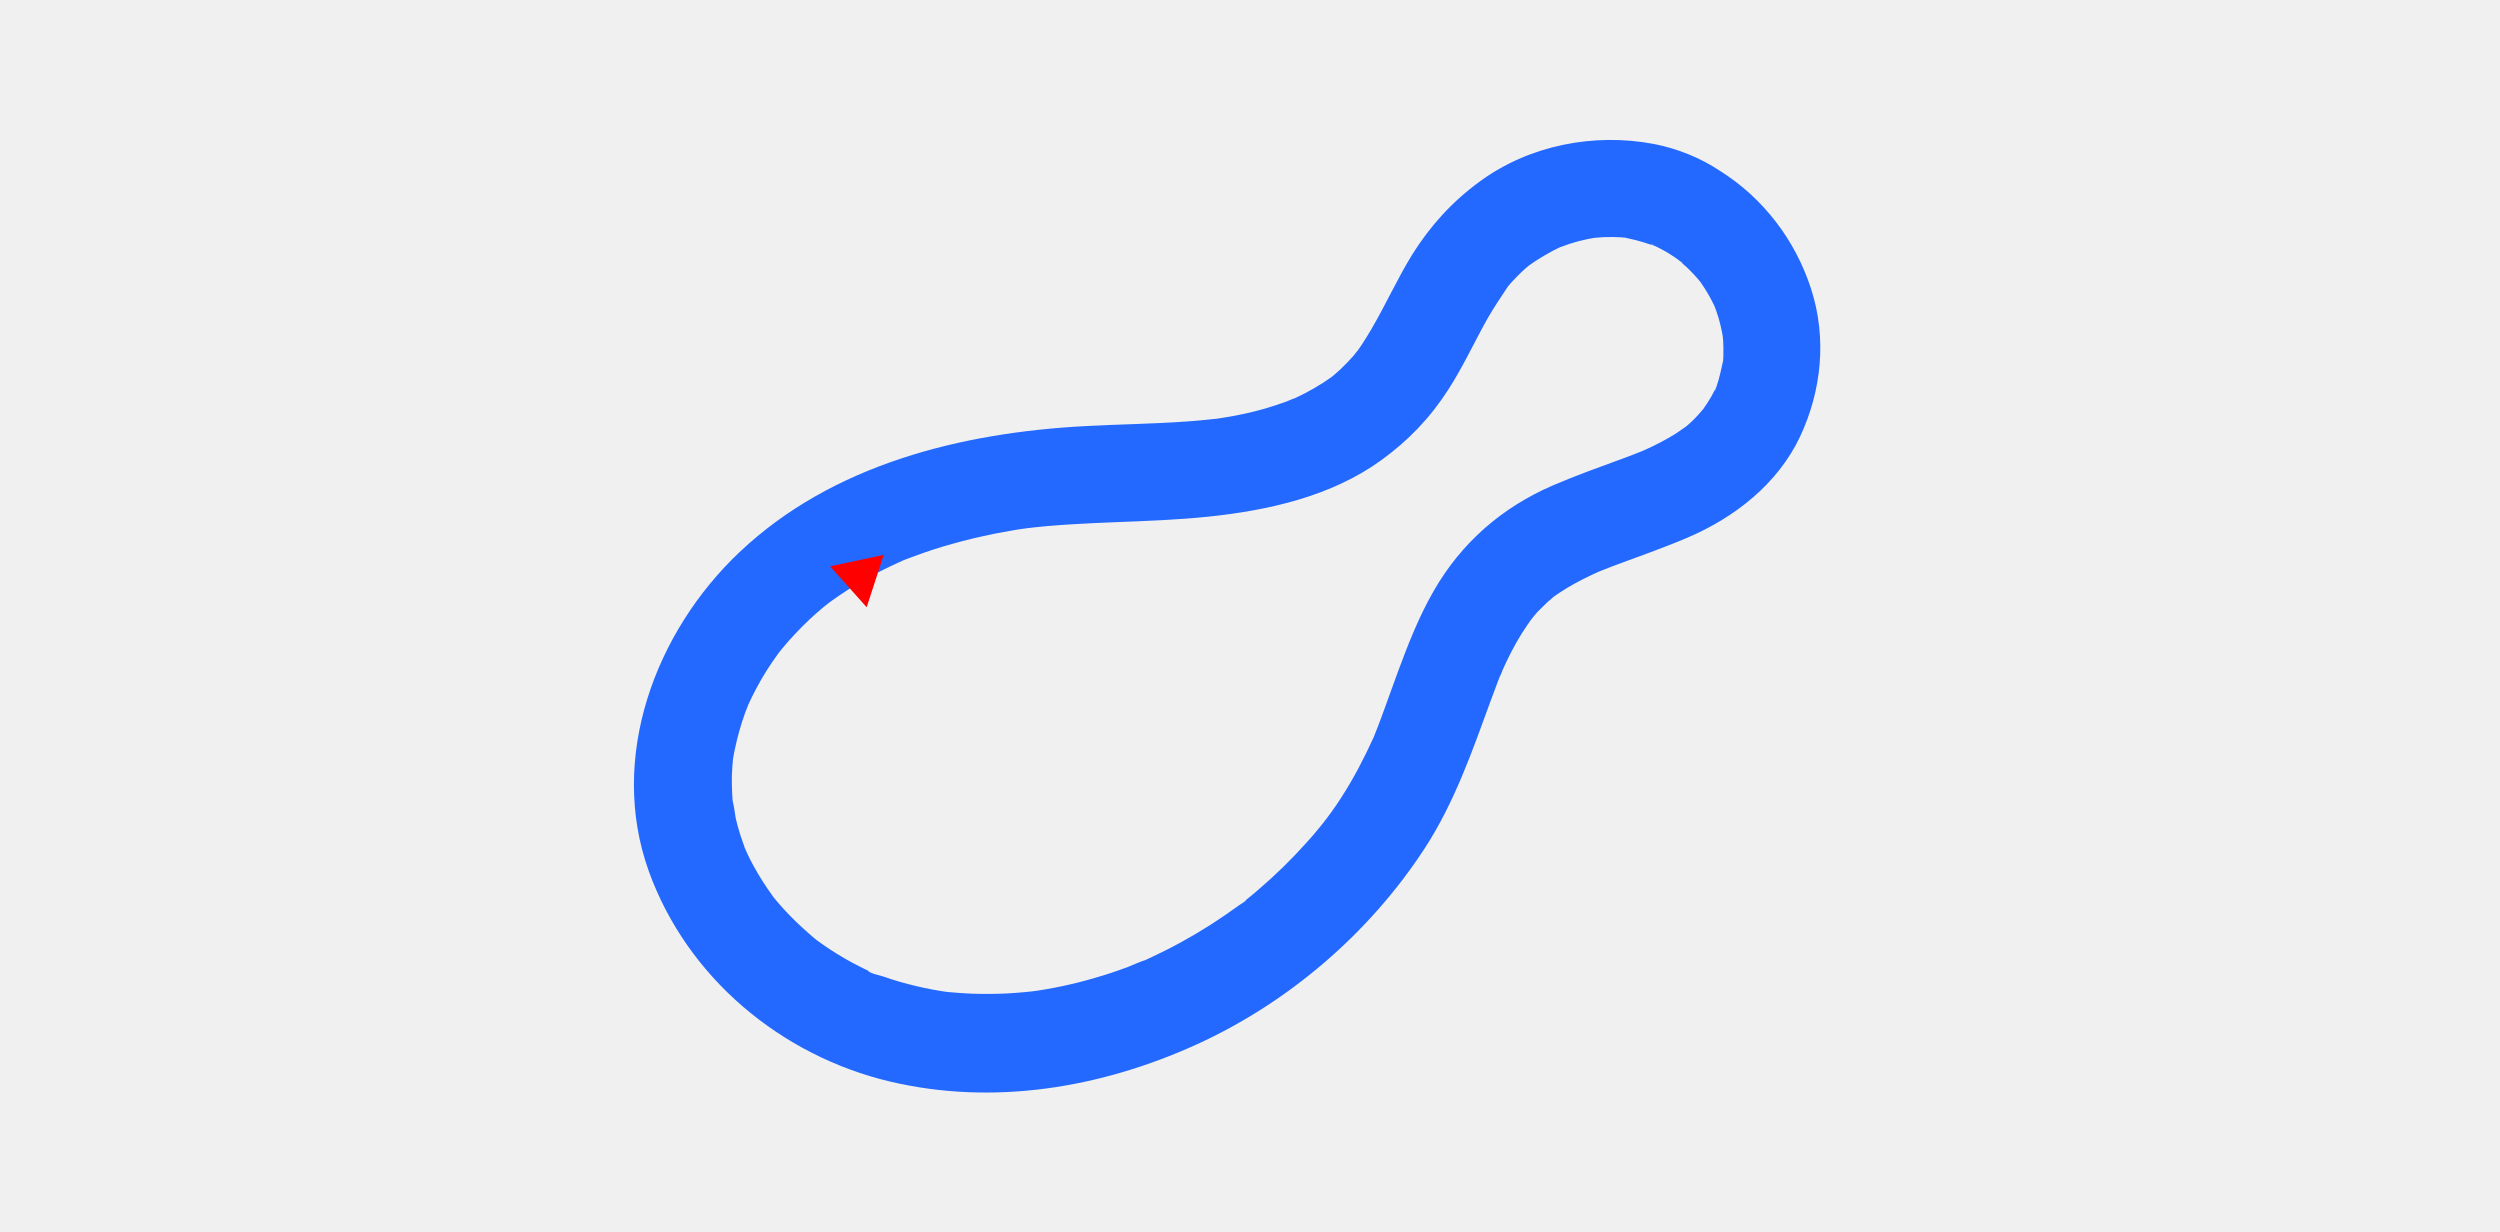
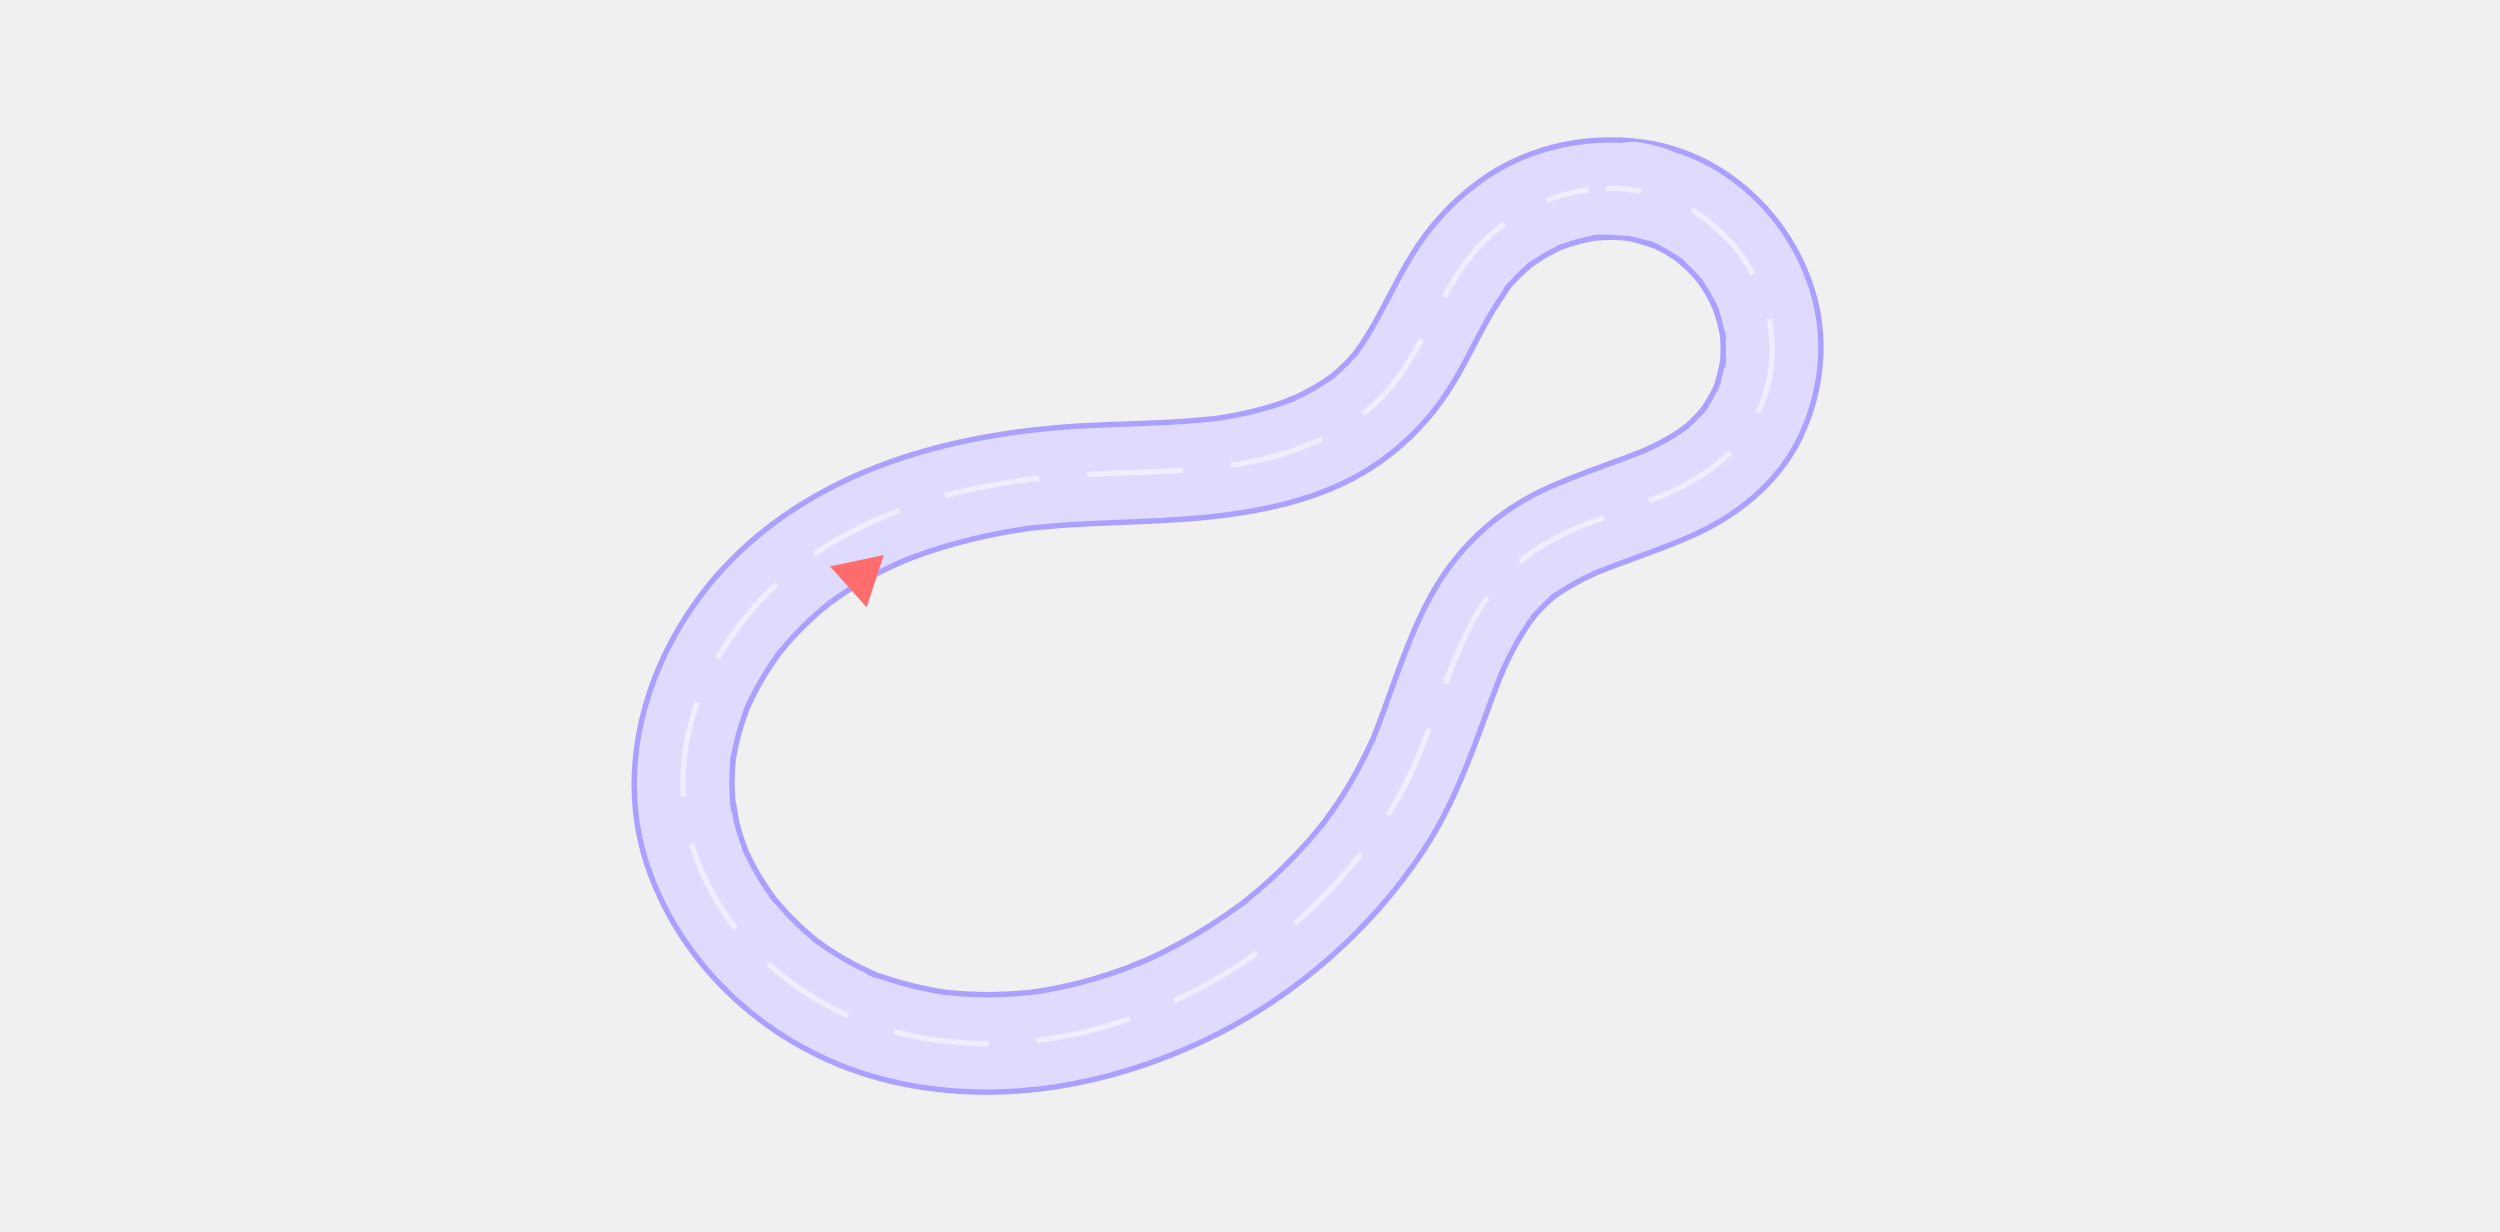
- <svg xmlns="http://www.w3.org/2000/svg" version="1.1" id="Calque_1" x="0px" y="0px" viewBox="0 0 1380 680" width="1380" height="680" style="enable-background:new 0 0 1380 680;" xml:space="preserve">
+ <svg xmlns="http://www.w3.org/2000/svg" version="1.1" id="Layer_2" x="0px" y="0px" viewBox="0 0 1380 680" style="enable-background:new 0 0 1380 680;" xml:space="preserve">
  <style type="text/css">
- 	.st0{fill:#2469FF;}
- 	.st1{fill:#FF0000;}
+ 	.st0{fill:#DEDBFF;stroke:#ABA0FF;stroke-width:3;stroke-miterlimit:10;}
+ 	.st1{opacity:0.5;}
+ 	
+ 		.st2{fill:none;stroke:#FFFFFF;stroke-width:3;stroke-miterlimit:10;stroke-dasharray:52.945,26.472,52.945,26.472,52.945,26.472;}
+ 	.st3{fill:none;stroke:#DEDBFF;stroke-width:10;stroke-miterlimit:10;}
+ 	.st4{fill:#FF6C6C;}
</style>
-   <g>
-     <g>
-       <path class="st0" d="M913.1,79.5c-33.1-6.3-68.9,0.6-96.3,20.7c-15.2,11.1-27.3,24.4-37.3,40.4c-8.2,13.3-14.6,27.6-22.5,41.1    c-1.8,3.1-3.7,6.1-5.6,9c-1.1,1.6-2.2,3.1-3.3,4.7c-1.7,2.4,1.8-2.3,1.7-2.2c-1,0.9-1.8,2.1-2.6,3.1c-2.3,2.6-4.7,5.1-7.2,7.5    c-1.4,1.3-2.8,2.5-4.2,3.7c-0.8,0.7-3.7,2.9-0.4,0.4c3.3-2.6,0.3-0.3-0.5,0.3c-6.3,4.5-13,8.3-20.1,11.6c-0.7,0.3-1.5,0.6-2.2,1    c-2.6,1.2,2.9-1.2,2.7-1.1c-1.7,0.3-3.6,1.4-5.3,2c-3.8,1.4-7.7,2.6-11.6,3.8c-7.3,2.1-14.6,3.7-22.1,4.9    c-1.3,0.2-2.6,0.4-3.8,0.6c-0.7,0.1-4.1,0.6-0.3,0.1c3.8-0.5,0.5-0.1-0.3,0c-1.3,0.1-2.6,0.3-3.9,0.4c-4.5,0.5-9,0.9-13.5,1.2    c-18.4,1.3-36.9,1.5-55.3,2.5c-68.5,3.6-139.7,21.1-190.9,69.5c-46.7,44.1-72.6,113.6-50.2,176.1    c21.1,58.7,72.9,101.9,133.1,116.2c57.2,13.5,116.3,3.6,169.2-20.4c50.8-23.1,95.4-61.4,125.9-108.1    c16.5-25.3,26.3-53.6,36.6-81.8c1.3-3.6,2.7-7.1,4-10.7c0.7-1.8,1.4-3.5,2.1-5.3c1.1-2.7-1.2,2.9-1.1,2.7c0.7-1.1,1.1-2.5,1.6-3.7    c3.1-6.9,6.5-13.6,10.5-20c2-3.2,4.2-6.3,6.4-9.4c1.6-2.3-1.8,2.3-1.7,2.2c0.4-0.2,1.9-2.3,2.1-2.5c1.2-1.5,2.5-2.9,3.9-4.2    c2.1-2.2,4.3-4.2,6.7-6.2c4.3-3.6-4.3,3-0.6,0.4c1.5-1.1,3-2.1,4.5-3.1c5.3-3.5,10.9-6.5,16.6-9.2c1.4-0.7,2.9-1.3,4.3-2    c5.3-2.3-4.9,2-0.8,0.3c3-1.2,5.9-2.3,8.9-3.5c13.9-5.2,27.8-10,41.4-15.8c25.9-11.1,49.6-29.6,61.9-55.6    c12-25.5,14.9-54.6,6.1-81.7c-8.7-26.9-26.4-50.1-50.3-65.1C938.6,87.1,925.9,82,913.1,79.5c-13.8-2.7-29.8,3.9-33.2,18.9    c-3,13.4,4,30.3,18.9,33.2c5.6,1.1,10.8,2.9,16.2,4.7c2.5,0.9-4.1-1.4-3.6-1.5c0.3-0.1,1.8,0.8,2.2,1c1.1,0.5,2.2,1.1,3.2,1.6    c2.5,1.3,4.9,2.7,7.2,4.3c1.2,0.8,2.3,1.6,3.4,2.4c0.3,0.2,1.3,0.8,1.4,1.1c0.2,0.5-5.1-4.2-3.1-2.4c2.2,2,4.5,3.8,6.6,5.9    c1.7,1.7,3.3,3.4,4.8,5.1c0.7,0.8,4,5,0.9,0.9c-3.2-4.2,0.4,0.6,1,1.5c3,4.3,5.6,8.9,7.8,13.6c0.2,0.5,0.5,1.1,0.7,1.6    c1,2-1.6-3.8-1.6-3.8c-0.1,0.1,1.3,3.3,1.4,3.8c0.9,2.5,1.7,5.1,2.3,7.7c0.6,2.4,1.1,4.9,1.5,7.3c0.8,4.3-0.7-7-0.3-2.6    c0.1,1.5,0.3,3.1,0.4,4.6c0.1,2.5,0.2,5,0.1,7.5c0,1.4-0.1,2.7-0.2,4.1c0,0.6-0.2,1.2-0.2,1.7c0,3,1.2-6.6,0.5-3.7    c-1.2,5.2-2.1,10.3-3.9,15.4c-0.1,0.3-0.7,2.2-0.9,2.2c-0.3,0.1,2.7-5.9,1.6-3.7c-0.5,1.1-1,2.2-1.6,3.3c-1.3,2.6-2.7,5.1-4.3,7.5    c-0.8,1.2-1.7,2.4-2.5,3.7c-2.4,3.7,4-4.8,1.1-1.4c-2.2,2.6-4.4,5.1-6.8,7.4c-1,0.9-1.9,1.8-3,2.7c-1.7,1.5-6.1,4.1,0.8-0.5    c-2.6,1.7-5,3.6-7.6,5.2c-5.1,3.1-10.4,5.9-15.8,8.3c-1,0.5-5.6,2.4-1.1,0.5c4.7-2-0.7,0.3-1.7,0.7c-2.9,1.2-5.9,2.3-8.8,3.4    c-13.3,4.9-26.6,9.6-39.6,15.2c-28.1,12.1-50.6,31.6-65.9,58.3c-8.2,14.2-14.2,29.6-19.9,45c-2.5,6.9-5,13.8-7.5,20.7    c-1.2,3.3-2.4,6.6-3.7,9.9c-0.7,1.8-1.4,3.5-2.1,5.3c-0.3,0.7-0.6,1.5-0.9,2.2c-1.3,3.2,2.3-5.2,0.8-2    c-5.2,11.4-10.9,22.4-17.7,32.9c-3.3,5.2-6.9,10.1-10.6,15c-1.5,2.1,2.2-2.8,2.1-2.8c-0.2,0-1.1,1.4-1.3,1.6c-1,1.3-2,2.5-3,3.7    c-2,2.5-4.1,4.9-6.3,7.3c-8.3,9.3-17.3,18.1-26.8,26.2c-2.3,2-4.6,3.9-7,5.8c-0.5,0.4-1.1,0.9-1.6,1.3c-3.4,2.7,2.1-1.6,2.1-1.6    c-0.3,0.9-3.1,2.3-3.9,2.9c-5.1,3.7-10.3,7.3-15.6,10.7c-10.8,6.9-22.1,13.1-33.8,18.5c-1.3,0.6-2.5,1.2-3.8,1.7    c-0.6,0.3-1.3,0.6-1.9,0.8c-4,1.8,2.6-1.1,2.6-1.1c-0.1-0.2-8.4,3.3-9.1,3.6c-5.9,2.2-11.8,4.2-17.8,5.9c-6,1.8-12,3.3-18.1,4.6    c-2.9,0.6-5.9,1.2-8.8,1.7c-1.6,0.3-3.2,0.5-4.8,0.8c-1.2,0.2-7,1-1.9,0.3c5.1-0.7-0.6,0-1.9,0.2c-1.4,0.1-2.7,0.3-4.1,0.4    c-3.2,0.3-6.4,0.5-9.6,0.7c-6.4,0.3-12.8,0.3-19.1,0.1c-2.7-0.1-5.5-0.3-8.2-0.5c-1.6-0.1-3.2-0.3-4.8-0.4c-1.3-0.1-7.8-1-2.5-0.3    c5,0.7,0,0-1.1-0.2c-1.6-0.3-3.1-0.5-4.7-0.8c-3.1-0.6-6.3-1.2-9.4-2c-6-1.4-12-3.1-17.9-5.2c-2.2-0.8-7.3-1.6-8.8-3.3    c-0.2-0.3,5.7,2.5,3.1,1.3c-0.7-0.3-1.3-0.6-2-0.9c-1.8-0.8-3.5-1.6-5.2-2.5c-5.9-2.9-11.5-6.2-17-9.8c-2.6-1.7-5.2-3.6-7.7-5.4    c-3.7-2.7,5.2,4.2,0.3,0.2c-1.3-1.1-2.6-2.1-3.9-3.3c-4.9-4.3-9.6-8.8-14-13.6c-2.1-2.3-4.1-4.7-6.1-7.1c-2.8-3.4,3.7,5,0.3,0.3    c-1.1-1.5-2.2-3.1-3.3-4.7c-3.6-5.3-6.9-10.9-9.8-16.6c-0.6-1.3-1.2-2.6-1.8-3.9c-0.2-0.5-1.2-2.3-1.2-2.6    c0.1-0.3,2.3,5.8,1.4,3.2c-1.2-3.1-2.4-6.2-3.4-9.4c-0.9-2.9-1.8-5.9-2.5-8.9c-0.3-1.2-1.3-9.6-1.9-9.8c0,0,0.7,6.3,0.5,3.6    c-0.1-0.7-0.2-1.4-0.2-2.1c-0.2-1.7-0.3-3.4-0.4-5.1c-0.2-3.6-0.3-7.2-0.2-10.7c0.1-3.3,0.4-6.6,0.7-9.9c0.4-4.7-1.1,6.9,0,0.4    c0.3-1.8,0.6-3.5,1-5.2c1.4-6.7,3.3-13.4,5.6-19.8c0.6-1.7,1.4-3.3,1.9-5c0.1-0.3-2.5,5.6-1.2,2.9c0.3-0.7,0.6-1.4,0.9-2.1    c1.5-3.3,3.1-6.5,4.8-9.7c3.4-6.4,7.3-12.5,11.5-18.3c0.5-0.6,0.9-1.2,1.4-1.9c1.7-2.4-2,2.6-1.9,2.4c1.2-1.4,2.3-2.8,3.4-4.2    c2.3-2.8,4.7-5.5,7.2-8.1c4.8-5.1,9.9-9.9,15.3-14.4c1.2-1,2.4-1.9,3.6-2.9c-5.9,5.2-1.5,1.2,0.1,0c3.2-2.3,6.4-4.5,9.7-6.6    c6.4-4.1,13-7.8,19.8-11.2c3.3-1.6,6.6-3.2,9.9-4.7c0.8-0.3,1.6-0.7,2.3-1c-6.3,3-3.3,1.4-1.8,0.8c1.8-0.7,3.7-1.5,5.5-2.1    c7.1-2.7,14.4-5.1,21.7-7.1c7.6-2.2,15.4-4,23.2-5.6c3.6-0.7,7.3-1.4,10.9-2c1.7-0.3,3.4-0.6,5.1-0.8c0.8-0.1,1.7-0.2,2.5-0.4    c5.9-0.9-4.8,0.6-1.3,0.2c33.6-4.1,67.5-3,101.2-6.5c33.3-3.5,67.9-11.2,95.5-31.2c14.9-10.8,27-23.4,37-39    c8-12.4,14.2-25.9,21.4-38.8c3.8-6.7,8.1-12.9,12.3-19.3c0.1-0.1-3.6,4.4-1.7,2.3c0.5-0.6,1-1.2,1.5-1.8c1-1.2,2-2.3,3.1-3.4    c2.6-2.8,5.4-5.4,8.3-7.8c0.6-0.5,1.2-0.9,1.8-1.4c0.2-0.2-4.8,3.5-2.4,1.9c1.5-1,2.9-2.1,4.4-3c3-1.9,6-3.7,9.2-5.4    c1.4-0.7,2.7-1.3,4.1-2c4.2-2-5.6,2.2-0.1,0.1c3.3-1.3,6.7-2.4,10.1-3.3c3.2-0.8,6.4-1.5,9.7-2c4.8-0.9-6,0.6-1.2,0.2    c1.8-0.1,3.5-0.3,5.3-0.4c3.3-0.1,6.6-0.1,9.8,0.1c1.5,0.1,3,0.3,4.5,0.4c-8.1-0.5-3.3-0.4-1.2,0c7.2,1.4,14.3,1.1,20.8-2.7    c5.6-3.3,10.9-9.7,12.4-16.1C934.9,99.4,927.9,82.3,913.1,79.5z" />
-     </g>
+   <path class="st0" d="M913.05,79.47c-33.1-6.28-68.89,0.64-96.3,20.73c-15.2,11.14-27.33,24.36-37.28,40.42  c-8.23,13.29-14.63,27.6-22.54,41.06c-1.79,3.05-3.66,6.06-5.64,9c-1.07,1.58-2.21,3.1-3.3,4.66c-1.66,2.38,1.83-2.33,1.73-2.23  c-0.95,0.89-1.76,2.14-2.62,3.14c-2.28,2.62-4.7,5.12-7.25,7.48c-1.36,1.26-2.76,2.49-4.19,3.68c-0.81,0.67-3.68,2.94-0.38,0.37  c3.33-2.6,0.26-0.25-0.46,0.27c-6.29,4.49-13.05,8.32-20.06,11.56c-0.73,0.34-1.47,0.65-2.2,0.99c-2.63,1.25,2.9-1.17,2.74-1.14  c-1.75,0.3-3.59,1.42-5.27,2.04c-3.8,1.39-7.66,2.64-11.55,3.76c-7.26,2.08-14.64,3.69-22.09,4.93c-1.28,0.21-2.56,0.4-3.84,0.6  c-0.73,0.11-4.08,0.57-0.25,0.06c3.82-0.51,0.47-0.07-0.26,0.01c-1.28,0.15-2.57,0.3-3.85,0.44c-4.5,0.48-9.01,0.87-13.53,1.2  c-18.42,1.31-36.9,1.5-55.34,2.48c-68.53,3.62-139.67,21.13-190.88,69.51c-46.66,44.08-72.59,113.63-50.16,176.11  c21.06,58.66,72.88,101.91,133.12,116.15c57.23,13.53,116.29,3.65,169.24-20.44c50.82-23.12,95.43-61.37,125.95-108.12  c16.51-25.3,26.27-53.59,36.62-81.76c1.31-3.57,2.65-7.14,4.05-10.68c0.7-1.77,1.42-3.52,2.13-5.28c1.1-2.75-1.25,2.87-1.14,2.71  c0.71-1.1,1.1-2.52,1.64-3.71c3.1-6.88,6.55-13.61,10.53-20.03c2-3.23,4.18-6.3,6.39-9.38c1.65-2.31-1.77,2.25-1.72,2.24  c0.45-0.16,1.94-2.34,2.1-2.53c1.24-1.45,2.53-2.86,3.86-4.23c2.12-2.17,4.35-4.23,6.67-6.18c4.32-3.62-4.25,3.01-0.59,0.4  c1.48-1.06,2.96-2.11,4.49-3.11c5.3-3.48,10.9-6.49,16.64-9.18c1.44-0.67,2.88-1.33,4.34-1.96c5.28-2.31-4.86,1.95-0.8,0.34  c2.96-1.18,5.92-2.34,8.91-3.46c13.86-5.18,27.77-10.01,41.38-15.84c25.93-11.11,49.62-29.63,61.86-55.65  c12.02-25.55,14.85-54.6,6.13-81.71c-8.66-26.92-26.36-50.08-50.34-65.13C938.63,87.08,925.88,82,913.05,79.47  c-13.81-2.72-29.81,3.92-33.21,18.86c-3.05,13.39,4.04,30.29,18.86,33.21c5.6,1.1,10.81,2.89,16.19,4.72  c2.53,0.86-4.12-1.45-3.63-1.54c0.31-0.06,1.79,0.81,2.21,1.01c1.09,0.52,2.18,1.06,3.25,1.63c2.48,1.31,4.9,2.73,7.24,4.27  c1.16,0.76,2.29,1.58,3.43,2.37c0.26,0.18,1.33,0.77,1.43,1.06c0.18,0.51-5.08-4.17-3.13-2.39c2.18,1.99,4.48,3.82,6.59,5.91  c1.67,1.65,3.27,3.37,4.81,5.15c0.72,0.83,4.04,5.04,0.85,0.89c-3.24-4.21,0.36,0.57,1,1.5c2.97,4.31,5.58,8.87,7.77,13.62  c0.24,0.53,0.46,1.07,0.71,1.59c0.97,2-1.63-3.76-1.6-3.78c-0.12,0.09,1.25,3.3,1.42,3.79c0.89,2.55,1.67,5.13,2.33,7.74  c0.61,2.43,1.05,4.88,1.52,7.34c0.82,4.28-0.71-6.95-0.35-2.6c0.13,1.54,0.29,3.06,0.37,4.6c0.13,2.5,0.15,5.01,0.06,7.51  c-0.05,1.35-0.13,2.7-0.25,4.05c-0.05,0.57-0.16,1.16-0.17,1.73c-0.03,3,1.18-6.65,0.52-3.71c-1.18,5.22-2.08,10.33-3.92,15.4  c-0.12,0.34-0.7,2.19-0.85,2.24c-0.32,0.09,2.67-5.89,1.55-3.67c-0.55,1.08-1.01,2.21-1.55,3.3c-1.29,2.59-2.72,5.1-4.27,7.54  c-0.8,1.25-1.66,2.44-2.48,3.67c-2.43,3.67,3.98-4.75,1.09-1.37c-2.19,2.57-4.38,5.08-6.82,7.42c-0.96,0.93-1.95,1.83-2.96,2.71  c-1.69,1.47-6.06,4.13,0.84-0.46c-2.56,1.7-4.98,3.58-7.61,5.21c-5.06,3.14-10.38,5.85-15.81,8.3c-1.03,0.46-5.57,2.41-1.07,0.51  c4.73-1.99-0.67,0.25-1.75,0.68c-2.93,1.16-5.88,2.28-8.84,3.37c-13.29,4.91-26.6,9.6-39.63,15.2  c-28.13,12.08-50.58,31.63-65.9,58.29c-8.16,14.2-14.22,29.63-19.87,44.96c-2.54,6.89-4.97,13.83-7.49,20.73  c-1.21,3.31-2.44,6.61-3.71,9.9c-0.68,1.76-1.37,3.52-2.08,5.28c-0.3,0.75-0.62,1.49-0.92,2.24c-1.3,3.25,2.28-5.17,0.83-1.99  c-5.21,11.38-10.9,22.39-17.72,32.9c-3.34,5.15-6.93,10.11-10.59,15.04c-1.53,2.06,2.23-2.75,2.13-2.75c-0.2,0-1.13,1.43-1.27,1.61  c-1,1.25-2.01,2.5-3.03,3.73c-2.05,2.48-4.14,4.92-6.28,7.32c-8.31,9.33-17.28,18.08-26.79,26.19c-2.3,1.96-4.64,3.89-7.01,5.78  c-0.55,0.44-1.1,0.87-1.64,1.3c-3.41,2.71,2.12-1.57,2.15-1.65c-0.3,0.91-3.12,2.35-3.92,2.94c-5.08,3.74-10.29,7.32-15.6,10.71  c-10.83,6.92-22.13,13.11-33.81,18.49c-1.27,0.59-2.55,1.16-3.83,1.73c-0.64,0.28-1.28,0.56-1.92,0.84  c-4.04,1.78,2.55-1.13,2.59-1.08c-0.15-0.21-8.39,3.33-9.09,3.59c-5.87,2.19-11.81,4.18-17.82,5.95  c-5.98,1.76-12.02,3.31-18.12,4.62c-2.92,0.63-5.86,1.2-8.8,1.73c-1.58,0.28-3.17,0.55-4.75,0.79c-1.23,0.19-6.96,0.99-1.86,0.3  c5.07-0.69-0.57,0.04-1.86,0.18c-1.36,0.15-2.73,0.28-4.09,0.41c-3.18,0.29-6.37,0.51-9.56,0.66c-6.37,0.3-12.75,0.33-19.12,0.06  c-2.73-0.11-5.45-0.28-8.17-0.5c-1.59-0.13-3.17-0.28-4.75-0.44c-1.27-0.13-7.79-0.96-2.51-0.25c5.05,0.67,0.02-0.03-1.14-0.21  c-1.57-0.25-3.15-0.52-4.71-0.81c-3.14-0.58-6.27-1.24-9.38-1.97c-6.03-1.43-11.99-3.14-17.86-5.15c-2.21-0.76-7.26-1.59-8.77-3.29  c-0.23-0.26,5.71,2.51,3.12,1.31c-0.66-0.3-1.33-0.58-1.99-0.88c-1.76-0.8-3.51-1.63-5.24-2.49c-5.85-2.91-11.52-6.19-16.98-9.78  c-2.63-1.73-5.19-3.57-7.74-5.42c-3.67-2.67,5.18,4.16,0.3,0.21c-1.32-1.06-2.62-2.15-3.9-3.25c-4.94-4.25-9.63-8.8-14.01-13.63  c-2.11-2.32-4.11-4.71-6.1-7.12c-2.82-3.4,3.74,5.04,0.27,0.33c-1.14-1.54-2.24-3.1-3.32-4.69c-3.62-5.32-6.89-10.88-9.76-16.64  c-0.63-1.28-1.25-2.56-1.84-3.86c-0.21-0.46-1.24-2.29-1.16-2.6c0.08-0.3,2.32,5.77,1.35,3.17c-1.16-3.12-2.36-6.2-3.36-9.37  c-0.93-2.94-1.75-5.92-2.46-8.92c-0.27-1.16-1.27-9.62-1.9-9.81c-0.02-0.01,0.74,6.26,0.49,3.63c-0.07-0.71-0.17-1.43-0.24-2.14  c-0.17-1.69-0.31-3.38-0.41-5.08c-0.21-3.58-0.26-7.16-0.16-10.75c0.1-3.31,0.38-6.6,0.68-9.9c0.44-4.73-1.1,6.87-0.04,0.38  c0.29-1.75,0.61-3.5,0.96-5.25c1.38-6.73,3.28-13.35,5.63-19.81c0.61-1.67,1.39-3.31,1.93-5c0.09-0.28-2.46,5.58-1.23,2.91  c0.32-0.7,0.62-1.41,0.94-2.11c1.49-3.27,3.09-6.49,4.8-9.65c3.44-6.35,7.31-12.48,11.55-18.33c0.46-0.63,0.94-1.24,1.38-1.88  c1.67-2.38-2.03,2.57-1.87,2.38c1.17-1.38,2.26-2.84,3.42-4.23c2.32-2.79,4.73-5.51,7.23-8.15c4.8-5.09,9.9-9.89,15.27-14.37  c1.19-0.99,2.45-1.91,3.61-2.93c-5.93,5.2-1.54,1.19,0.08,0.02c3.17-2.31,6.42-4.52,9.72-6.64c6.39-4.09,13.01-7.83,19.8-11.22  c3.27-1.63,6.58-3.18,9.92-4.65c0.77-0.34,1.56-0.65,2.32-1.01c-6.26,2.95-3.27,1.37-1.77,0.78c1.83-0.72,3.66-1.45,5.51-2.15  c7.14-2.69,14.39-5.05,21.73-7.12c7.64-2.16,15.37-4,23.16-5.57c3.62-0.73,7.26-1.39,10.9-2c1.68-0.28,3.37-0.55,5.05-0.81  c0.84-0.13,1.69-0.25,2.53-0.38c5.87-0.9-4.75,0.58-1.26,0.15c33.62-4.11,67.53-2.99,101.18-6.51  c33.34-3.49,67.85-11.16,95.51-31.19c14.93-10.81,26.98-23.45,36.99-38.99c8.02-12.45,14.21-25.93,21.41-38.85  c3.75-6.72,8.14-12.87,12.34-19.29c0.07-0.11-3.63,4.41-1.69,2.25c0.52-0.58,1-1.21,1.5-1.8c0.99-1.15,2.01-2.28,3.06-3.39  c2.62-2.76,5.41-5.36,8.33-7.79c0.58-0.48,1.22-0.93,1.77-1.44c0.18-0.17-4.82,3.52-2.44,1.92c1.47-0.99,2.89-2.07,4.38-3.04  c2.97-1.94,6.05-3.74,9.21-5.36c1.36-0.7,2.74-1.34,4.11-2c4.21-2.03-5.64,2.17-0.13,0.08c3.32-1.26,6.7-2.35,10.13-3.26  c3.19-0.84,6.41-1.47,9.65-2.05c4.81-0.85-6.03,0.56-1.16,0.19c1.77-0.13,3.52-0.29,5.29-0.36c3.28-0.13,6.57-0.09,9.85,0.13  c1.51,0.1,3.02,0.33,4.53,0.42c-8.1-0.47-3.31-0.45-1.17-0.04c7.24,1.37,14.27,1.1,20.81-2.72c5.6-3.28,10.94-9.7,12.41-16.14  C934.94,99.38,927.89,82.28,913.05,79.47z" />
+   <g class="st1">
+     <path class="st2" d="M905.87,105.5C905.87,105.5,905.87,105.5,905.87,105.5c-33.91-6.43-70.57,7.58-92.67,34.1   c-19.23,23.09-27.64,53.84-47.55,76.35c-20.59,23.28-51.42,35.18-82.09,40.26s-61.97,4.14-92.98,6.28   c-51.33,3.53-103.42,16.18-145.16,46.27s-71.5,79.86-68.14,131.2c3.73,57.14,48.65,106.64,102.77,125.37   c114.31,39.58,252.71-35.55,300.32-142.03c15.33-34.28,22.74-73.41,47.69-102.64c35.12-41.13,96.64-35.58,130.17-74.45   C1001.81,195.68,969.56,117.59,905.87,105.5z" />
  </g>
-   <polygon class="st1" points="487.8,306.3 458.2,312.6 478.4,335.2 " />
+   <path class="st3" d="M930.14,105.61c0,12.64-5.18,27.68-24.81,20.89c-11.85-4.1-23.41,4.94-23.6-20.89  c-0.12-15.74,10.24-24.43,23.71-21.89C928.14,88,930.14,92.96,930.14,105.61z" />
+   <polygon class="st4" points="487.81,306.38 458.14,312.62 478.38,335.2 " />
</svg>
